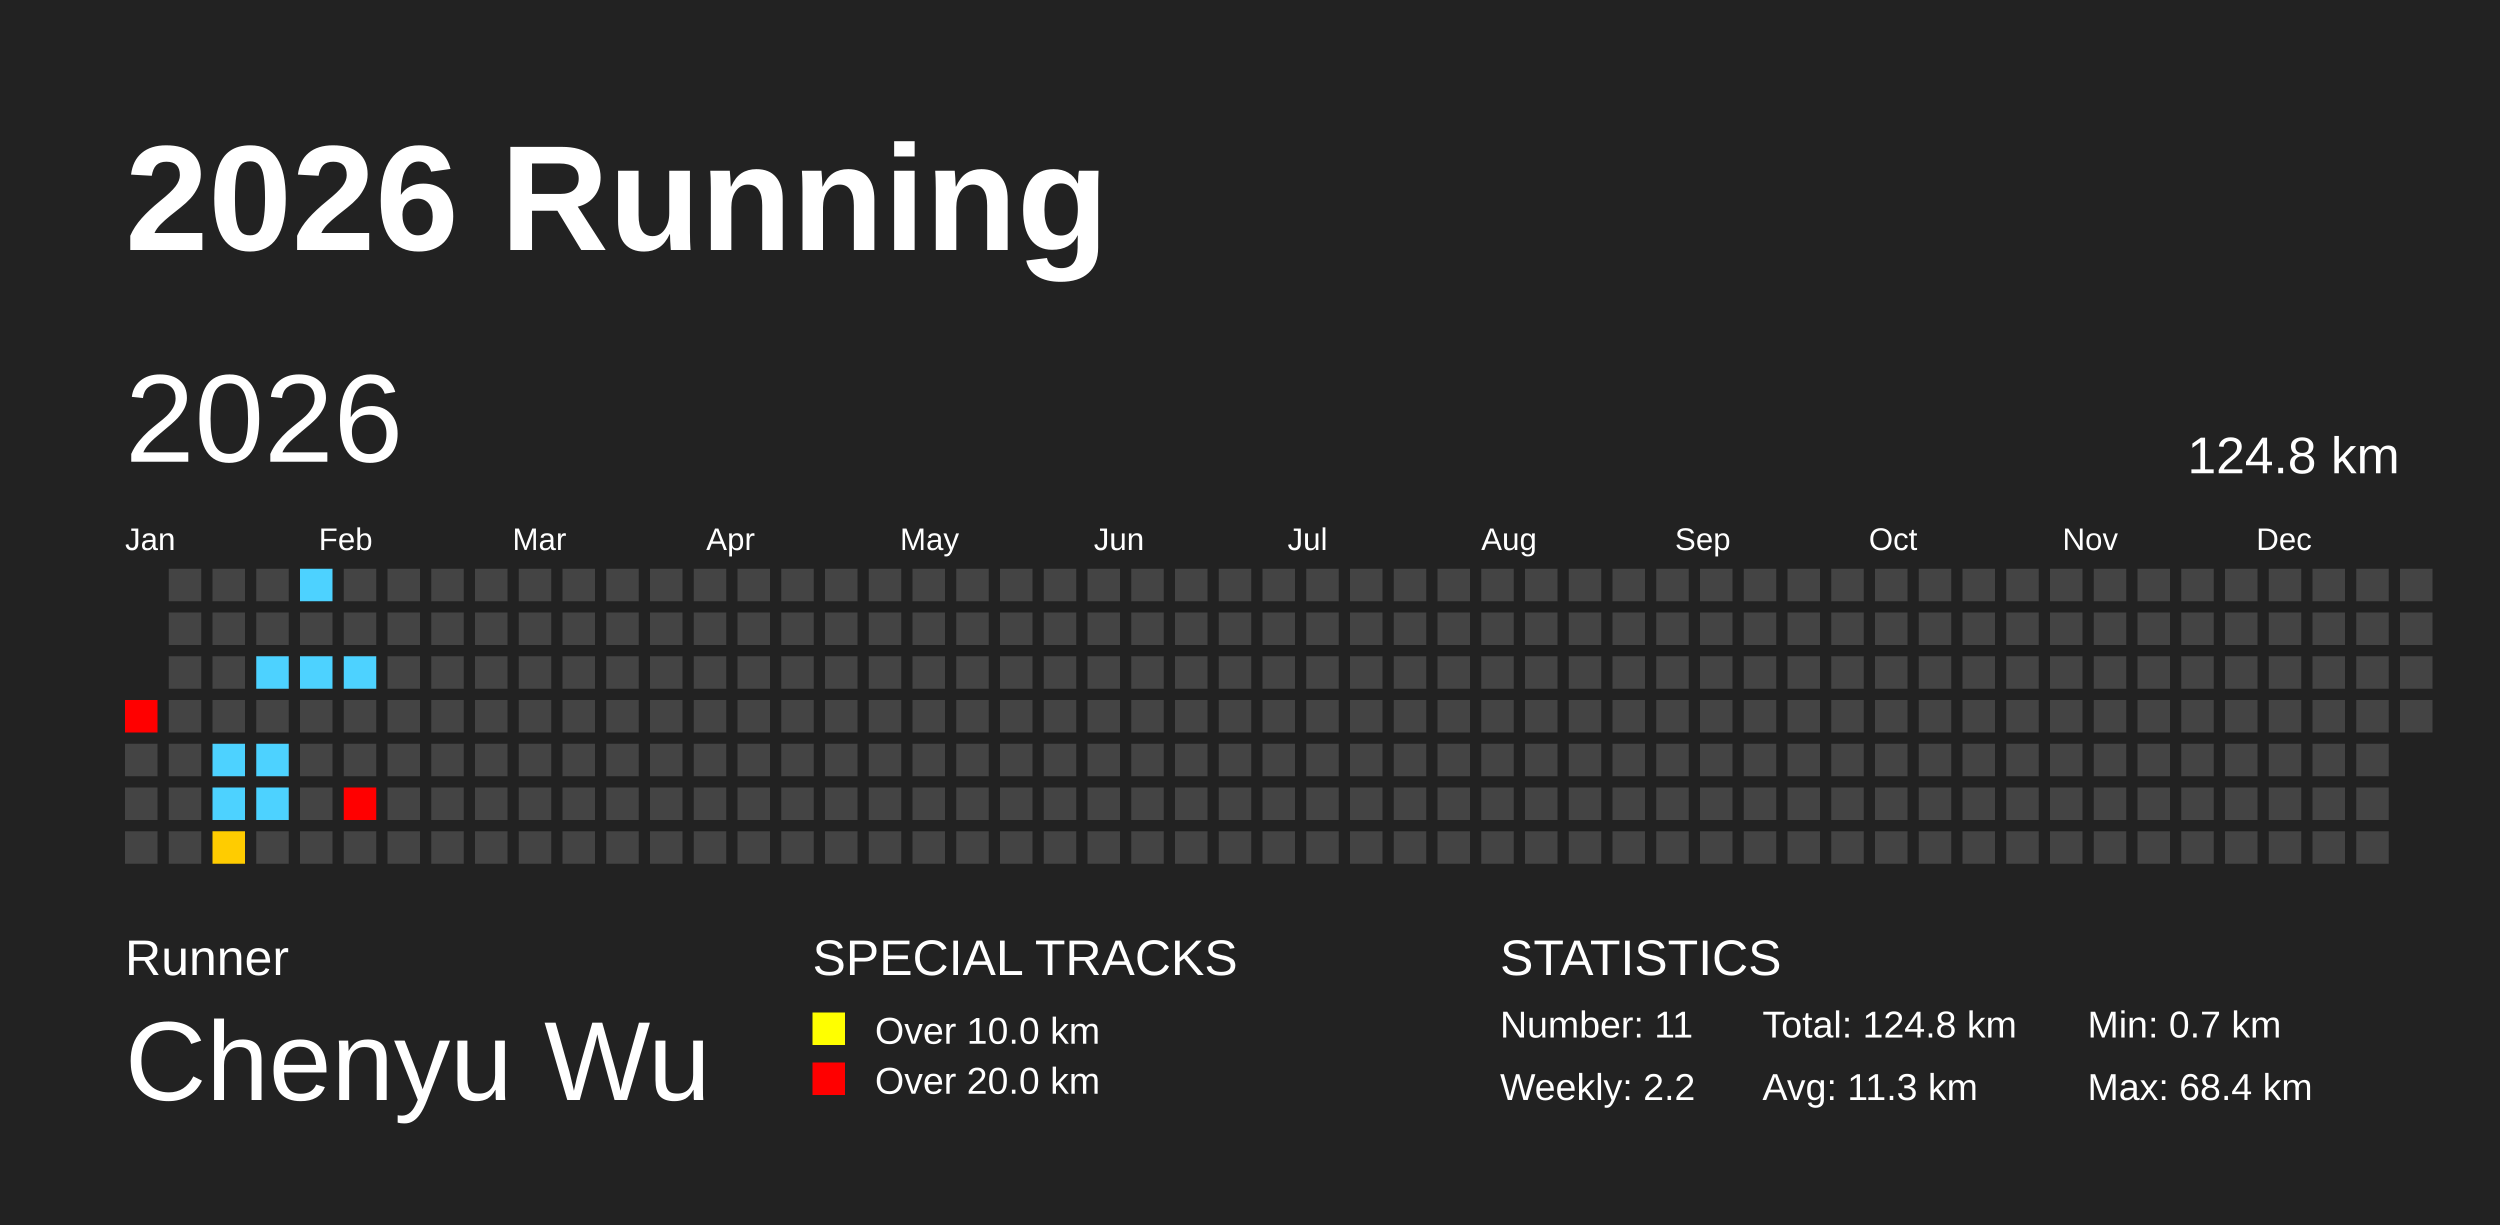
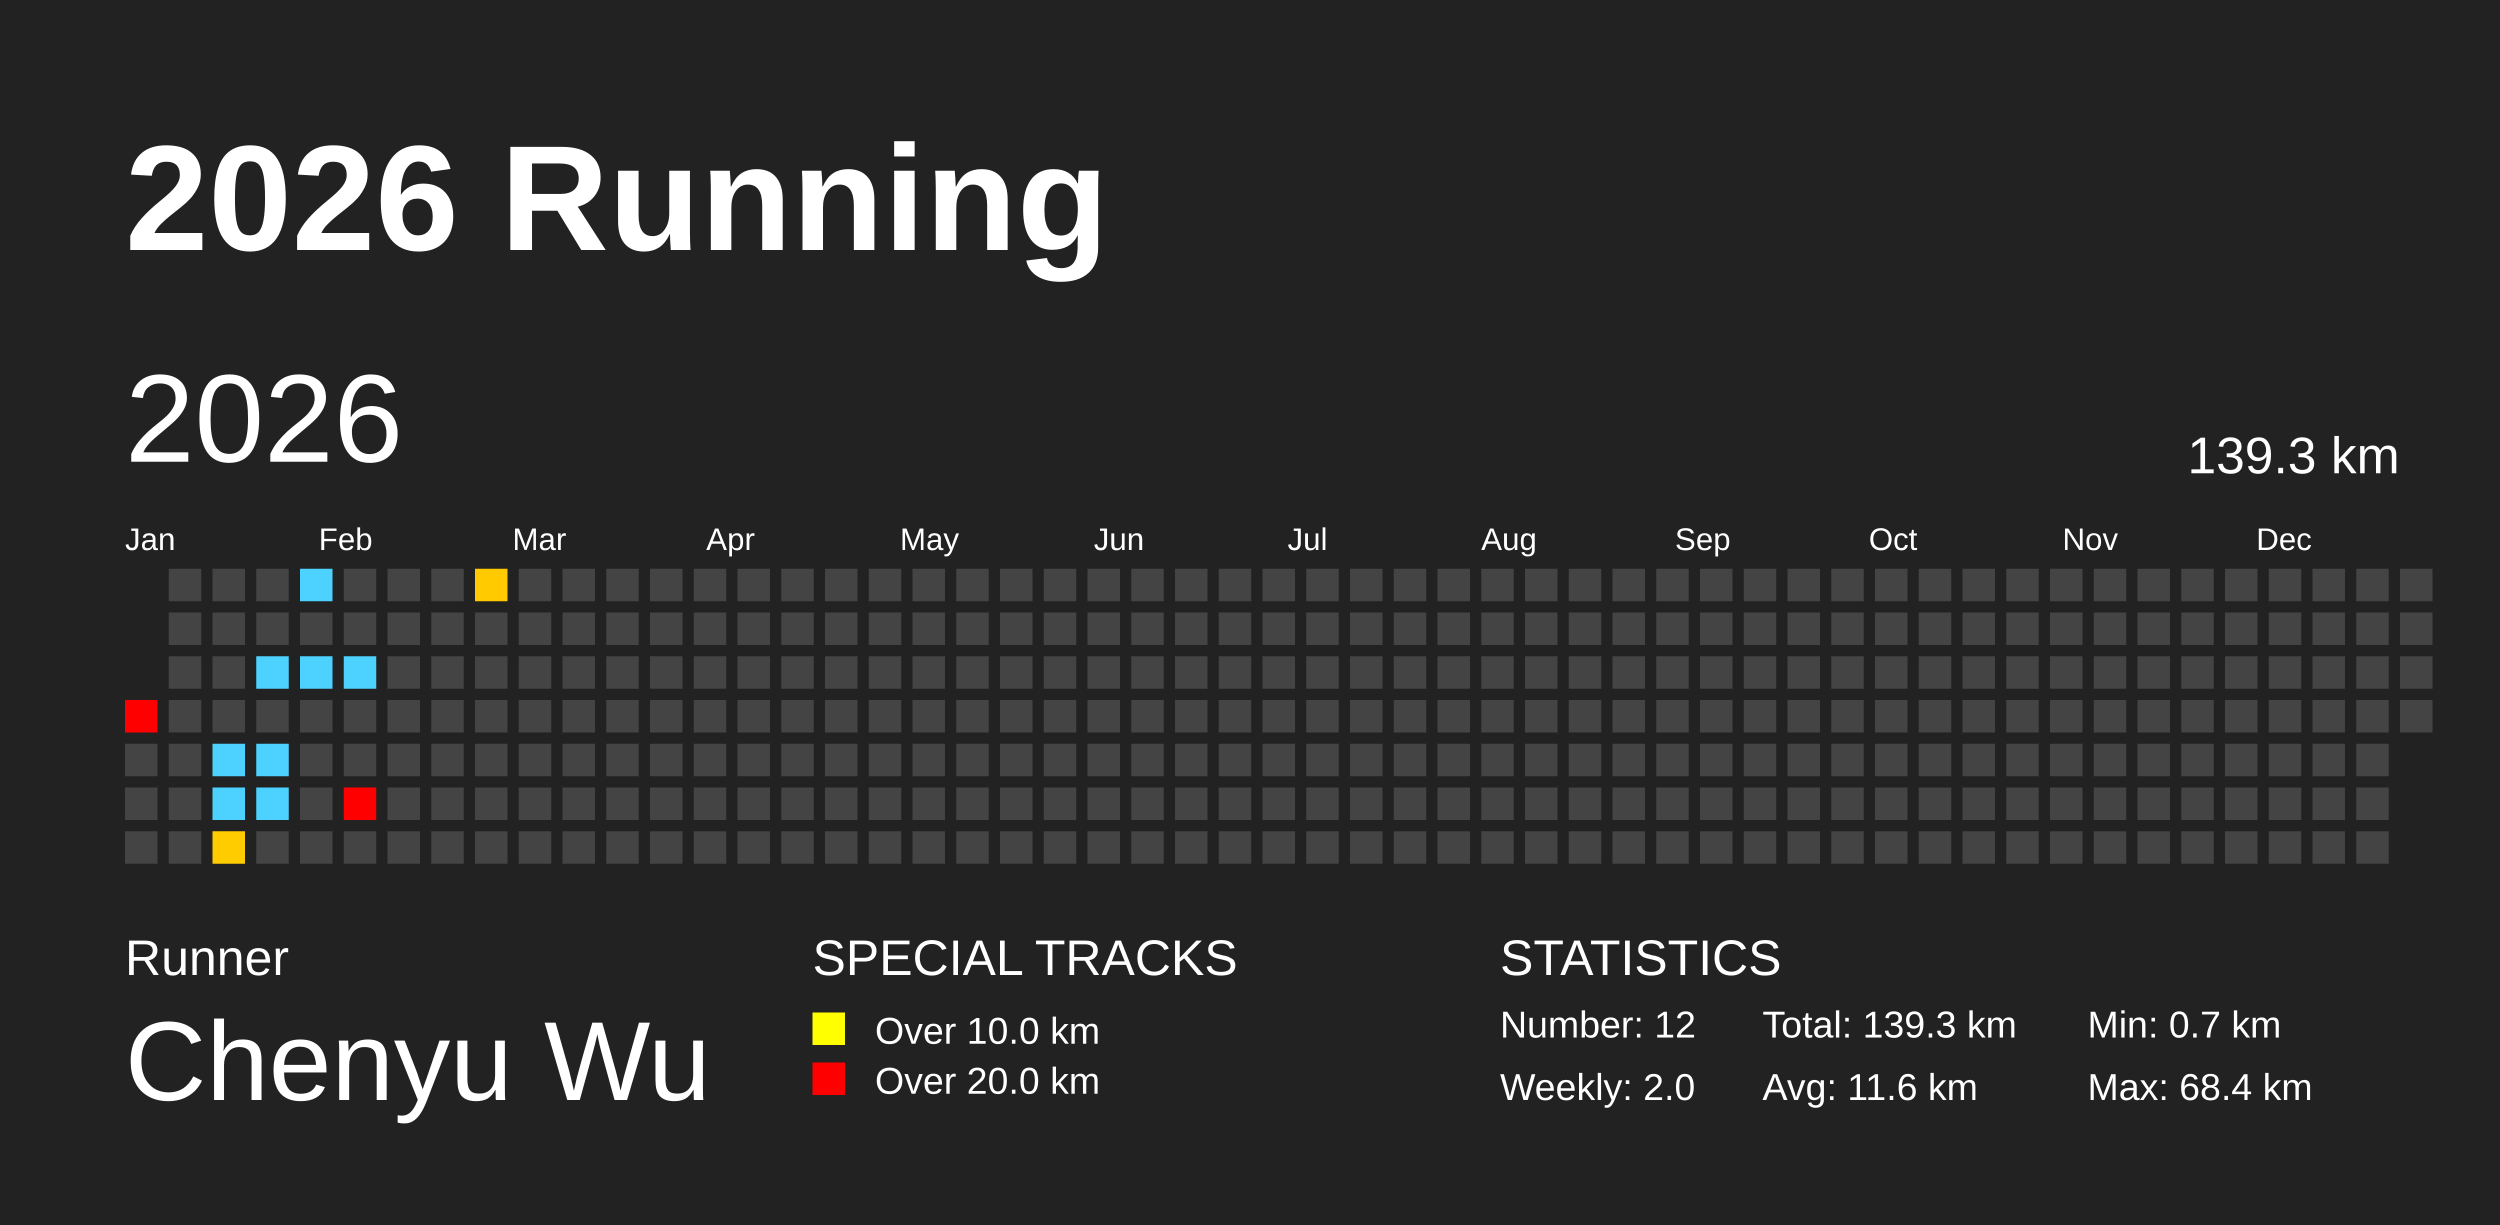
<svg xmlns="http://www.w3.org/2000/svg" baseProfile="full" height="98mm" version="1.1" viewBox="0,0,200,98" width="200mm">
  <defs />
  <rect fill="#222222" height="98" width="200" x="0" y="0" />
  <text fill="#FFFFFF" style="font-size:12px; font-family:Arial; font-weight:bold;" x="10" y="20">2026 Running</text>
  <text fill="#FFFFFF" style="font-size:4px; font-family:Arial" x="10" y="78">Runner</text>
  <text fill="#FFFFFF" style="font-size:9px; font-family:Arial" x="10" y="88">Chenyu Wu</text>
  <text fill="#FFFFFF" style="font-size:4px; font-family:Arial" x="65" y="78">SPECIAL TRACKS</text>
  <rect fill="yellow" height="2.6" width="2.6" x="65" y="81" />
  <text fill="#FFFFFF" style="font-size:3px; font-family:Arial" x="70" y="83.5">Over 10.0 km</text>
  <rect fill="red" height="2.6" width="2.6" x="65" y="85" />
  <text fill="#FFFFFF" style="font-size:3px; font-family:Arial" x="70" y="87.5">Over 20.0 km</text>
  <text fill="#FFFFFF" style="font-size:4px; font-family:Arial" x="120" y="78">STATISTICS</text>
-   <text fill="#FFFFFF" style="font-size:3px; font-family:Arial" x="120" y="83">Number: 11</text>
-   <text fill="#FFFFFF" style="font-size:3px; font-family:Arial" x="120" y="88">Weekly: 2.2</text>
-   <text fill="#FFFFFF" style="font-size:3px; font-family:Arial" x="141" y="83">Total: 124.8 km</text>
-   <text fill="#FFFFFF" style="font-size:3px; font-family:Arial" x="141" y="88">Avg: 11.3 km</text>
+   <text fill="#FFFFFF" style="font-size:3px; font-family:Arial" x="120" y="83">Number: 12</text>
+   <text fill="#FFFFFF" style="font-size:3px; font-family:Arial" x="120" y="88">Weekly: 2.0</text>
+   <text fill="#FFFFFF" style="font-size:3px; font-family:Arial" x="141" y="83">Total: 139.3 km</text>
+   <text fill="#FFFFFF" style="font-size:3px; font-family:Arial" x="141" y="88">Avg: 11.6 km</text>
  <text fill="#FFFFFF" style="font-size:3px; font-family:Arial" x="167" y="83">Min: 0.7 km</text>
  <text fill="#FFFFFF" style="font-size:3px; font-family:Arial" x="167" y="88">Max: 68.4 km</text>
  <text dominant-baseline="hanging" fill="#FFFFFF" style="font-size:10.0px; font-family:Arial;" x="10" y="30">2026</text>
-   <text dominant-baseline="hanging" fill="#FFFFFF" style="font-size:4.125px; font-family:Arial;" x="175" y="35">124.8 km</text>
+   <text dominant-baseline="hanging" fill="#FFFFFF" style="font-size:4.125px; font-family:Arial;" x="175" y="35">139.3 km</text>
  <text fill="#FFFFFF" style="font-size:2.5px; font-family:Arial" x="10.0" y="44">Jan</text>
  <text fill="#FFFFFF" style="font-size:2.5px; font-family:Arial" x="25.5" y="44">Feb</text>
  <text fill="#FFFFFF" style="font-size:2.5px; font-family:Arial" x="41.0" y="44">Mar</text>
  <text fill="#FFFFFF" style="font-size:2.5px; font-family:Arial" x="56.5" y="44">Apr</text>
  <text fill="#FFFFFF" style="font-size:2.5px; font-family:Arial" x="72.0" y="44">May</text>
  <text fill="#FFFFFF" style="font-size:2.5px; font-family:Arial" x="87.5" y="44">Jun</text>
  <text fill="#FFFFFF" style="font-size:2.5px; font-family:Arial" x="103.0" y="44">Jul</text>
  <text fill="#FFFFFF" style="font-size:2.5px; font-family:Arial" x="118.5" y="44">Aug</text>
  <text fill="#FFFFFF" style="font-size:2.5px; font-family:Arial" x="134.0" y="44">Sep</text>
  <text fill="#FFFFFF" style="font-size:2.5px; font-family:Arial" x="149.5" y="44">Oct</text>
  <text fill="#FFFFFF" style="font-size:2.5px; font-family:Arial" x="165.0" y="44">Nov</text>
  <text fill="#FFFFFF" style="font-size:2.5px; font-family:Arial" x="180.5" y="44">Dec</text>
  <rect fill="red" height="2.6" width="2.6" x="10.0" y="56.0" />
  <rect fill="#444444" height="2.6" width="2.6" x="10.0" y="59.5" />
  <rect fill="#444444" height="2.6" width="2.6" x="10.0" y="63.0" />
  <rect fill="#444444" height="2.6" width="2.6" x="10.0" y="66.5" />
  <rect fill="#444444" height="2.6" width="2.6" x="13.5" y="45.5" />
  <rect fill="#444444" height="2.6" width="2.6" x="13.5" y="49.0" />
  <rect fill="#444444" height="2.6" width="2.6" x="13.5" y="52.5" />
  <rect fill="#444444" height="2.6" width="2.6" x="13.5" y="56.0" />
  <rect fill="#444444" height="2.6" width="2.6" x="13.5" y="59.5" />
  <rect fill="#444444" height="2.6" width="2.6" x="13.5" y="63.0" />
  <rect fill="#444444" height="2.6" width="2.6" x="13.5" y="66.5" />
  <rect fill="#444444" height="2.6" width="2.6" x="17.0" y="45.5" />
  <rect fill="#444444" height="2.6" width="2.6" x="17.0" y="49.0" />
  <rect fill="#444444" height="2.6" width="2.6" x="17.0" y="52.5" />
  <rect fill="#444444" height="2.6" width="2.6" x="17.0" y="56.0" />
  <rect fill="#4dd2ff" height="2.6" width="2.6" x="17.0" y="59.5" />
  <rect fill="#4dd2ff" height="2.6" width="2.6" x="17.0" y="63.0" />
  <rect fill="#ffcc00" height="2.6" width="2.6" x="17.0" y="66.5" />
  <rect fill="#444444" height="2.6" width="2.6" x="20.5" y="45.5" />
  <rect fill="#444444" height="2.6" width="2.6" x="20.5" y="49.0" />
  <rect fill="#4dd2ff" height="2.6" width="2.6" x="20.5" y="52.5" />
  <rect fill="#444444" height="2.6" width="2.6" x="20.5" y="56.0" />
  <rect fill="#4dd2ff" height="2.6" width="2.6" x="20.5" y="59.5" />
  <rect fill="#4dd2ff" height="2.6" width="2.6" x="20.5" y="63.0" />
  <rect fill="#444444" height="2.6" width="2.6" x="20.5" y="66.5" />
  <rect fill="#4dd2ff" height="2.6" width="2.6" x="24.0" y="45.5" />
  <rect fill="#444444" height="2.6" width="2.6" x="24.0" y="49.0" />
  <rect fill="#4dd2ff" height="2.6" width="2.6" x="24.0" y="52.5" />
  <rect fill="#444444" height="2.6" width="2.6" x="24.0" y="56.0" />
  <rect fill="#444444" height="2.6" width="2.6" x="24.0" y="59.5" />
  <rect fill="#444444" height="2.6" width="2.6" x="24.0" y="63.0" />
  <rect fill="#444444" height="2.6" width="2.6" x="24.0" y="66.5" />
  <rect fill="#444444" height="2.6" width="2.6" x="27.5" y="45.5" />
  <rect fill="#444444" height="2.6" width="2.6" x="27.5" y="49.0" />
  <rect fill="#4dd2ff" height="2.6" width="2.6" x="27.5" y="52.5" />
  <rect fill="#444444" height="2.6" width="2.6" x="27.5" y="56.0" />
  <rect fill="#444444" height="2.6" width="2.6" x="27.5" y="59.5" />
  <rect fill="red" height="2.6" width="2.6" x="27.5" y="63.0" />
  <rect fill="#444444" height="2.6" width="2.6" x="27.5" y="66.5" />
  <rect fill="#444444" height="2.6" width="2.6" x="31.0" y="45.5" />
  <rect fill="#444444" height="2.6" width="2.6" x="31.0" y="49.0" />
  <rect fill="#444444" height="2.6" width="2.6" x="31.0" y="52.5" />
  <rect fill="#444444" height="2.6" width="2.6" x="31.0" y="56.0" />
  <rect fill="#444444" height="2.6" width="2.6" x="31.0" y="59.5" />
  <rect fill="#444444" height="2.6" width="2.6" x="31.0" y="63.0" />
  <rect fill="#444444" height="2.6" width="2.6" x="31.0" y="66.5" />
  <rect fill="#444444" height="2.6" width="2.6" x="34.5" y="45.5" />
  <rect fill="#444444" height="2.6" width="2.6" x="34.5" y="49.0" />
  <rect fill="#444444" height="2.6" width="2.6" x="34.5" y="52.5" />
  <rect fill="#444444" height="2.6" width="2.6" x="34.5" y="56.0" />
  <rect fill="#444444" height="2.6" width="2.6" x="34.5" y="59.5" />
  <rect fill="#444444" height="2.6" width="2.6" x="34.5" y="63.0" />
  <rect fill="#444444" height="2.6" width="2.6" x="34.5" y="66.5" />
-   <rect fill="#444444" height="2.6" width="2.6" x="38.0" y="45.5" />
+   <rect fill="#ffcb00" height="2.6" width="2.6" x="38.0" y="45.5" />
  <rect fill="#444444" height="2.6" width="2.6" x="38.0" y="49.0" />
  <rect fill="#444444" height="2.6" width="2.6" x="38.0" y="52.5" />
  <rect fill="#444444" height="2.6" width="2.6" x="38.0" y="56.0" />
  <rect fill="#444444" height="2.6" width="2.6" x="38.0" y="59.5" />
  <rect fill="#444444" height="2.6" width="2.6" x="38.0" y="63.0" />
  <rect fill="#444444" height="2.6" width="2.6" x="38.0" y="66.5" />
  <rect fill="#444444" height="2.6" width="2.6" x="41.5" y="45.5" />
  <rect fill="#444444" height="2.6" width="2.6" x="41.5" y="49.0" />
  <rect fill="#444444" height="2.6" width="2.6" x="41.5" y="52.5" />
  <rect fill="#444444" height="2.6" width="2.6" x="41.5" y="56.0" />
  <rect fill="#444444" height="2.6" width="2.6" x="41.5" y="59.5" />
  <rect fill="#444444" height="2.6" width="2.6" x="41.5" y="63.0" />
  <rect fill="#444444" height="2.6" width="2.6" x="41.5" y="66.5" />
  <rect fill="#444444" height="2.6" width="2.6" x="45.0" y="45.5" />
  <rect fill="#444444" height="2.6" width="2.6" x="45.0" y="49.0" />
  <rect fill="#444444" height="2.6" width="2.6" x="45.0" y="52.5" />
  <rect fill="#444444" height="2.6" width="2.6" x="45.0" y="56.0" />
  <rect fill="#444444" height="2.6" width="2.6" x="45.0" y="59.5" />
  <rect fill="#444444" height="2.6" width="2.6" x="45.0" y="63.0" />
  <rect fill="#444444" height="2.6" width="2.6" x="45.0" y="66.5" />
  <rect fill="#444444" height="2.6" width="2.6" x="48.5" y="45.5" />
  <rect fill="#444444" height="2.6" width="2.6" x="48.5" y="49.0" />
  <rect fill="#444444" height="2.6" width="2.6" x="48.5" y="52.5" />
  <rect fill="#444444" height="2.6" width="2.6" x="48.5" y="56.0" />
  <rect fill="#444444" height="2.6" width="2.6" x="48.5" y="59.5" />
  <rect fill="#444444" height="2.6" width="2.6" x="48.5" y="63.0" />
  <rect fill="#444444" height="2.6" width="2.6" x="48.5" y="66.5" />
  <rect fill="#444444" height="2.6" width="2.6" x="52.0" y="45.5" />
  <rect fill="#444444" height="2.6" width="2.6" x="52.0" y="49.0" />
  <rect fill="#444444" height="2.6" width="2.6" x="52.0" y="52.5" />
  <rect fill="#444444" height="2.6" width="2.6" x="52.0" y="56.0" />
  <rect fill="#444444" height="2.6" width="2.6" x="52.0" y="59.5" />
  <rect fill="#444444" height="2.6" width="2.6" x="52.0" y="63.0" />
  <rect fill="#444444" height="2.6" width="2.6" x="52.0" y="66.5" />
  <rect fill="#444444" height="2.6" width="2.6" x="55.5" y="45.5" />
  <rect fill="#444444" height="2.6" width="2.6" x="55.5" y="49.0" />
  <rect fill="#444444" height="2.6" width="2.6" x="55.5" y="52.5" />
  <rect fill="#444444" height="2.6" width="2.6" x="55.5" y="56.0" />
  <rect fill="#444444" height="2.6" width="2.6" x="55.5" y="59.5" />
  <rect fill="#444444" height="2.6" width="2.6" x="55.5" y="63.0" />
  <rect fill="#444444" height="2.6" width="2.6" x="55.5" y="66.5" />
  <rect fill="#444444" height="2.6" width="2.6" x="59.0" y="45.5" />
  <rect fill="#444444" height="2.6" width="2.6" x="59.0" y="49.0" />
  <rect fill="#444444" height="2.6" width="2.6" x="59.0" y="52.5" />
  <rect fill="#444444" height="2.6" width="2.6" x="59.0" y="56.0" />
  <rect fill="#444444" height="2.6" width="2.6" x="59.0" y="59.5" />
  <rect fill="#444444" height="2.6" width="2.6" x="59.0" y="63.0" />
  <rect fill="#444444" height="2.6" width="2.6" x="59.0" y="66.5" />
  <rect fill="#444444" height="2.6" width="2.6" x="62.5" y="45.5" />
  <rect fill="#444444" height="2.6" width="2.6" x="62.5" y="49.0" />
  <rect fill="#444444" height="2.6" width="2.6" x="62.5" y="52.5" />
  <rect fill="#444444" height="2.6" width="2.6" x="62.5" y="56.0" />
  <rect fill="#444444" height="2.6" width="2.6" x="62.5" y="59.5" />
  <rect fill="#444444" height="2.6" width="2.6" x="62.5" y="63.0" />
  <rect fill="#444444" height="2.6" width="2.6" x="62.5" y="66.5" />
  <rect fill="#444444" height="2.6" width="2.6" x="66.0" y="45.5" />
  <rect fill="#444444" height="2.6" width="2.6" x="66.0" y="49.0" />
  <rect fill="#444444" height="2.6" width="2.6" x="66.0" y="52.5" />
  <rect fill="#444444" height="2.6" width="2.6" x="66.0" y="56.0" />
  <rect fill="#444444" height="2.6" width="2.6" x="66.0" y="59.5" />
  <rect fill="#444444" height="2.6" width="2.6" x="66.0" y="63.0" />
  <rect fill="#444444" height="2.6" width="2.6" x="66.0" y="66.5" />
  <rect fill="#444444" height="2.6" width="2.6" x="69.5" y="45.5" />
  <rect fill="#444444" height="2.6" width="2.6" x="69.5" y="49.0" />
  <rect fill="#444444" height="2.6" width="2.6" x="69.5" y="52.5" />
  <rect fill="#444444" height="2.6" width="2.6" x="69.5" y="56.0" />
  <rect fill="#444444" height="2.6" width="2.6" x="69.5" y="59.5" />
  <rect fill="#444444" height="2.6" width="2.6" x="69.5" y="63.0" />
  <rect fill="#444444" height="2.6" width="2.6" x="69.5" y="66.5" />
  <rect fill="#444444" height="2.6" width="2.6" x="73.0" y="45.5" />
  <rect fill="#444444" height="2.6" width="2.6" x="73.0" y="49.0" />
  <rect fill="#444444" height="2.6" width="2.6" x="73.0" y="52.5" />
  <rect fill="#444444" height="2.6" width="2.6" x="73.0" y="56.0" />
  <rect fill="#444444" height="2.6" width="2.6" x="73.0" y="59.5" />
  <rect fill="#444444" height="2.6" width="2.6" x="73.0" y="63.0" />
  <rect fill="#444444" height="2.6" width="2.6" x="73.0" y="66.5" />
  <rect fill="#444444" height="2.6" width="2.6" x="76.5" y="45.5" />
  <rect fill="#444444" height="2.6" width="2.6" x="76.5" y="49.0" />
  <rect fill="#444444" height="2.6" width="2.6" x="76.5" y="52.5" />
  <rect fill="#444444" height="2.6" width="2.6" x="76.5" y="56.0" />
  <rect fill="#444444" height="2.6" width="2.6" x="76.5" y="59.5" />
  <rect fill="#444444" height="2.6" width="2.6" x="76.5" y="63.0" />
  <rect fill="#444444" height="2.6" width="2.6" x="76.5" y="66.5" />
  <rect fill="#444444" height="2.6" width="2.6" x="80.0" y="45.5" />
  <rect fill="#444444" height="2.6" width="2.6" x="80.0" y="49.0" />
  <rect fill="#444444" height="2.6" width="2.6" x="80.0" y="52.5" />
  <rect fill="#444444" height="2.6" width="2.6" x="80.0" y="56.0" />
  <rect fill="#444444" height="2.6" width="2.6" x="80.0" y="59.5" />
  <rect fill="#444444" height="2.6" width="2.6" x="80.0" y="63.0" />
  <rect fill="#444444" height="2.6" width="2.6" x="80.0" y="66.5" />
  <rect fill="#444444" height="2.6" width="2.6" x="83.5" y="45.5" />
  <rect fill="#444444" height="2.6" width="2.6" x="83.5" y="49.0" />
  <rect fill="#444444" height="2.6" width="2.6" x="83.5" y="52.5" />
  <rect fill="#444444" height="2.6" width="2.6" x="83.5" y="56.0" />
  <rect fill="#444444" height="2.6" width="2.6" x="83.5" y="59.5" />
  <rect fill="#444444" height="2.6" width="2.6" x="83.5" y="63.0" />
  <rect fill="#444444" height="2.6" width="2.6" x="83.5" y="66.5" />
  <rect fill="#444444" height="2.6" width="2.6" x="87.0" y="45.5" />
  <rect fill="#444444" height="2.6" width="2.6" x="87.0" y="49.0" />
  <rect fill="#444444" height="2.6" width="2.6" x="87.0" y="52.5" />
  <rect fill="#444444" height="2.6" width="2.6" x="87.0" y="56.0" />
  <rect fill="#444444" height="2.6" width="2.6" x="87.0" y="59.5" />
  <rect fill="#444444" height="2.6" width="2.6" x="87.0" y="63.0" />
  <rect fill="#444444" height="2.6" width="2.6" x="87.0" y="66.5" />
  <rect fill="#444444" height="2.6" width="2.6" x="90.5" y="45.5" />
  <rect fill="#444444" height="2.6" width="2.6" x="90.5" y="49.0" />
  <rect fill="#444444" height="2.6" width="2.6" x="90.5" y="52.5" />
  <rect fill="#444444" height="2.6" width="2.6" x="90.5" y="56.0" />
  <rect fill="#444444" height="2.6" width="2.6" x="90.5" y="59.5" />
  <rect fill="#444444" height="2.6" width="2.6" x="90.5" y="63.0" />
  <rect fill="#444444" height="2.6" width="2.6" x="90.5" y="66.5" />
  <rect fill="#444444" height="2.6" width="2.6" x="94.0" y="45.5" />
  <rect fill="#444444" height="2.6" width="2.6" x="94.0" y="49.0" />
  <rect fill="#444444" height="2.6" width="2.6" x="94.0" y="52.5" />
  <rect fill="#444444" height="2.6" width="2.6" x="94.0" y="56.0" />
  <rect fill="#444444" height="2.6" width="2.6" x="94.0" y="59.5" />
  <rect fill="#444444" height="2.6" width="2.6" x="94.0" y="63.0" />
  <rect fill="#444444" height="2.6" width="2.6" x="94.0" y="66.5" />
  <rect fill="#444444" height="2.6" width="2.6" x="97.5" y="45.5" />
  <rect fill="#444444" height="2.6" width="2.6" x="97.5" y="49.0" />
  <rect fill="#444444" height="2.6" width="2.6" x="97.5" y="52.5" />
  <rect fill="#444444" height="2.6" width="2.6" x="97.5" y="56.0" />
  <rect fill="#444444" height="2.6" width="2.6" x="97.5" y="59.5" />
  <rect fill="#444444" height="2.6" width="2.6" x="97.5" y="63.0" />
  <rect fill="#444444" height="2.6" width="2.6" x="97.5" y="66.5" />
  <rect fill="#444444" height="2.6" width="2.6" x="101.0" y="45.5" />
  <rect fill="#444444" height="2.6" width="2.6" x="101.0" y="49.0" />
  <rect fill="#444444" height="2.6" width="2.6" x="101.0" y="52.5" />
  <rect fill="#444444" height="2.6" width="2.6" x="101.0" y="56.0" />
  <rect fill="#444444" height="2.6" width="2.6" x="101.0" y="59.5" />
  <rect fill="#444444" height="2.6" width="2.6" x="101.0" y="63.0" />
  <rect fill="#444444" height="2.6" width="2.6" x="101.0" y="66.5" />
  <rect fill="#444444" height="2.6" width="2.6" x="104.5" y="45.5" />
  <rect fill="#444444" height="2.6" width="2.6" x="104.5" y="49.0" />
  <rect fill="#444444" height="2.6" width="2.6" x="104.5" y="52.5" />
  <rect fill="#444444" height="2.6" width="2.6" x="104.5" y="56.0" />
  <rect fill="#444444" height="2.6" width="2.6" x="104.5" y="59.5" />
  <rect fill="#444444" height="2.6" width="2.6" x="104.5" y="63.0" />
  <rect fill="#444444" height="2.6" width="2.6" x="104.5" y="66.5" />
  <rect fill="#444444" height="2.6" width="2.6" x="108.0" y="45.5" />
  <rect fill="#444444" height="2.6" width="2.6" x="108.0" y="49.0" />
  <rect fill="#444444" height="2.6" width="2.6" x="108.0" y="52.5" />
  <rect fill="#444444" height="2.6" width="2.6" x="108.0" y="56.0" />
  <rect fill="#444444" height="2.6" width="2.6" x="108.0" y="59.5" />
  <rect fill="#444444" height="2.6" width="2.6" x="108.0" y="63.0" />
  <rect fill="#444444" height="2.6" width="2.6" x="108.0" y="66.5" />
  <rect fill="#444444" height="2.6" width="2.6" x="111.5" y="45.5" />
  <rect fill="#444444" height="2.6" width="2.6" x="111.5" y="49.0" />
  <rect fill="#444444" height="2.6" width="2.6" x="111.5" y="52.5" />
  <rect fill="#444444" height="2.6" width="2.6" x="111.5" y="56.0" />
  <rect fill="#444444" height="2.6" width="2.6" x="111.5" y="59.5" />
  <rect fill="#444444" height="2.6" width="2.6" x="111.5" y="63.0" />
  <rect fill="#444444" height="2.6" width="2.6" x="111.5" y="66.5" />
  <rect fill="#444444" height="2.6" width="2.6" x="115.0" y="45.5" />
  <rect fill="#444444" height="2.6" width="2.6" x="115.0" y="49.0" />
  <rect fill="#444444" height="2.6" width="2.6" x="115.0" y="52.5" />
  <rect fill="#444444" height="2.6" width="2.6" x="115.0" y="56.0" />
  <rect fill="#444444" height="2.6" width="2.6" x="115.0" y="59.5" />
  <rect fill="#444444" height="2.6" width="2.6" x="115.0" y="63.0" />
  <rect fill="#444444" height="2.6" width="2.6" x="115.0" y="66.5" />
  <rect fill="#444444" height="2.6" width="2.6" x="118.5" y="45.5" />
  <rect fill="#444444" height="2.6" width="2.6" x="118.5" y="49.0" />
  <rect fill="#444444" height="2.6" width="2.6" x="118.5" y="52.5" />
  <rect fill="#444444" height="2.6" width="2.6" x="118.5" y="56.0" />
  <rect fill="#444444" height="2.6" width="2.6" x="118.5" y="59.5" />
  <rect fill="#444444" height="2.6" width="2.6" x="118.5" y="63.0" />
  <rect fill="#444444" height="2.6" width="2.6" x="118.5" y="66.5" />
  <rect fill="#444444" height="2.6" width="2.6" x="122.0" y="45.5" />
  <rect fill="#444444" height="2.6" width="2.6" x="122.0" y="49.0" />
  <rect fill="#444444" height="2.6" width="2.6" x="122.0" y="52.5" />
  <rect fill="#444444" height="2.6" width="2.6" x="122.0" y="56.0" />
  <rect fill="#444444" height="2.6" width="2.6" x="122.0" y="59.5" />
  <rect fill="#444444" height="2.6" width="2.6" x="122.0" y="63.0" />
  <rect fill="#444444" height="2.6" width="2.6" x="122.0" y="66.5" />
  <rect fill="#444444" height="2.6" width="2.6" x="125.5" y="45.5" />
  <rect fill="#444444" height="2.6" width="2.6" x="125.5" y="49.0" />
  <rect fill="#444444" height="2.6" width="2.6" x="125.5" y="52.5" />
  <rect fill="#444444" height="2.6" width="2.6" x="125.5" y="56.0" />
  <rect fill="#444444" height="2.6" width="2.6" x="125.5" y="59.5" />
  <rect fill="#444444" height="2.6" width="2.6" x="125.5" y="63.0" />
  <rect fill="#444444" height="2.6" width="2.6" x="125.5" y="66.5" />
  <rect fill="#444444" height="2.6" width="2.6" x="129.0" y="45.5" />
  <rect fill="#444444" height="2.6" width="2.6" x="129.0" y="49.0" />
  <rect fill="#444444" height="2.6" width="2.6" x="129.0" y="52.5" />
  <rect fill="#444444" height="2.6" width="2.6" x="129.0" y="56.0" />
  <rect fill="#444444" height="2.6" width="2.6" x="129.0" y="59.5" />
  <rect fill="#444444" height="2.6" width="2.6" x="129.0" y="63.0" />
  <rect fill="#444444" height="2.6" width="2.6" x="129.0" y="66.5" />
  <rect fill="#444444" height="2.6" width="2.6" x="132.5" y="45.5" />
  <rect fill="#444444" height="2.6" width="2.6" x="132.5" y="49.0" />
  <rect fill="#444444" height="2.6" width="2.6" x="132.5" y="52.5" />
  <rect fill="#444444" height="2.6" width="2.6" x="132.5" y="56.0" />
  <rect fill="#444444" height="2.6" width="2.6" x="132.5" y="59.5" />
  <rect fill="#444444" height="2.6" width="2.6" x="132.5" y="63.0" />
  <rect fill="#444444" height="2.6" width="2.6" x="132.5" y="66.5" />
  <rect fill="#444444" height="2.6" width="2.6" x="136.0" y="45.5" />
  <rect fill="#444444" height="2.6" width="2.6" x="136.0" y="49.0" />
  <rect fill="#444444" height="2.6" width="2.6" x="136.0" y="52.5" />
  <rect fill="#444444" height="2.6" width="2.6" x="136.0" y="56.0" />
  <rect fill="#444444" height="2.6" width="2.6" x="136.0" y="59.5" />
  <rect fill="#444444" height="2.6" width="2.6" x="136.0" y="63.0" />
  <rect fill="#444444" height="2.6" width="2.6" x="136.0" y="66.5" />
  <rect fill="#444444" height="2.6" width="2.6" x="139.5" y="45.5" />
  <rect fill="#444444" height="2.6" width="2.6" x="139.5" y="49.0" />
  <rect fill="#444444" height="2.6" width="2.6" x="139.5" y="52.5" />
  <rect fill="#444444" height="2.6" width="2.6" x="139.5" y="56.0" />
  <rect fill="#444444" height="2.6" width="2.6" x="139.5" y="59.5" />
  <rect fill="#444444" height="2.6" width="2.6" x="139.5" y="63.0" />
  <rect fill="#444444" height="2.6" width="2.6" x="139.5" y="66.5" />
  <rect fill="#444444" height="2.6" width="2.6" x="143.0" y="45.5" />
  <rect fill="#444444" height="2.6" width="2.6" x="143.0" y="49.0" />
  <rect fill="#444444" height="2.6" width="2.6" x="143.0" y="52.5" />
  <rect fill="#444444" height="2.6" width="2.6" x="143.0" y="56.0" />
  <rect fill="#444444" height="2.6" width="2.6" x="143.0" y="59.5" />
  <rect fill="#444444" height="2.6" width="2.6" x="143.0" y="63.0" />
  <rect fill="#444444" height="2.6" width="2.6" x="143.0" y="66.5" />
  <rect fill="#444444" height="2.6" width="2.6" x="146.5" y="45.5" />
  <rect fill="#444444" height="2.6" width="2.6" x="146.5" y="49.0" />
  <rect fill="#444444" height="2.6" width="2.6" x="146.5" y="52.5" />
  <rect fill="#444444" height="2.6" width="2.6" x="146.5" y="56.0" />
  <rect fill="#444444" height="2.6" width="2.6" x="146.5" y="59.5" />
  <rect fill="#444444" height="2.6" width="2.6" x="146.5" y="63.0" />
  <rect fill="#444444" height="2.6" width="2.6" x="146.5" y="66.5" />
  <rect fill="#444444" height="2.6" width="2.6" x="150.0" y="45.5" />
  <rect fill="#444444" height="2.6" width="2.6" x="150.0" y="49.0" />
  <rect fill="#444444" height="2.6" width="2.6" x="150.0" y="52.5" />
  <rect fill="#444444" height="2.6" width="2.6" x="150.0" y="56.0" />
  <rect fill="#444444" height="2.6" width="2.6" x="150.0" y="59.5" />
  <rect fill="#444444" height="2.6" width="2.6" x="150.0" y="63.0" />
  <rect fill="#444444" height="2.6" width="2.6" x="150.0" y="66.5" />
  <rect fill="#444444" height="2.6" width="2.6" x="153.5" y="45.5" />
  <rect fill="#444444" height="2.6" width="2.6" x="153.5" y="49.0" />
  <rect fill="#444444" height="2.6" width="2.6" x="153.5" y="52.5" />
  <rect fill="#444444" height="2.6" width="2.6" x="153.5" y="56.0" />
  <rect fill="#444444" height="2.6" width="2.6" x="153.5" y="59.5" />
  <rect fill="#444444" height="2.6" width="2.6" x="153.5" y="63.0" />
  <rect fill="#444444" height="2.6" width="2.6" x="153.5" y="66.5" />
  <rect fill="#444444" height="2.6" width="2.6" x="157.0" y="45.5" />
  <rect fill="#444444" height="2.6" width="2.6" x="157.0" y="49.0" />
  <rect fill="#444444" height="2.6" width="2.6" x="157.0" y="52.5" />
  <rect fill="#444444" height="2.6" width="2.6" x="157.0" y="56.0" />
  <rect fill="#444444" height="2.6" width="2.6" x="157.0" y="59.5" />
  <rect fill="#444444" height="2.6" width="2.6" x="157.0" y="63.0" />
  <rect fill="#444444" height="2.6" width="2.6" x="157.0" y="66.5" />
  <rect fill="#444444" height="2.6" width="2.6" x="160.5" y="45.5" />
  <rect fill="#444444" height="2.6" width="2.6" x="160.5" y="49.0" />
  <rect fill="#444444" height="2.6" width="2.6" x="160.5" y="52.5" />
  <rect fill="#444444" height="2.6" width="2.6" x="160.5" y="56.0" />
  <rect fill="#444444" height="2.6" width="2.6" x="160.5" y="59.5" />
  <rect fill="#444444" height="2.6" width="2.6" x="160.5" y="63.0" />
  <rect fill="#444444" height="2.6" width="2.6" x="160.5" y="66.5" />
  <rect fill="#444444" height="2.6" width="2.6" x="164.0" y="45.5" />
  <rect fill="#444444" height="2.6" width="2.6" x="164.0" y="49.0" />
  <rect fill="#444444" height="2.6" width="2.6" x="164.0" y="52.5" />
  <rect fill="#444444" height="2.6" width="2.6" x="164.0" y="56.0" />
  <rect fill="#444444" height="2.6" width="2.6" x="164.0" y="59.5" />
  <rect fill="#444444" height="2.6" width="2.6" x="164.0" y="63.0" />
  <rect fill="#444444" height="2.6" width="2.6" x="164.0" y="66.5" />
  <rect fill="#444444" height="2.6" width="2.6" x="167.5" y="45.5" />
  <rect fill="#444444" height="2.6" width="2.6" x="167.5" y="49.0" />
  <rect fill="#444444" height="2.6" width="2.6" x="167.5" y="52.5" />
  <rect fill="#444444" height="2.6" width="2.6" x="167.5" y="56.0" />
  <rect fill="#444444" height="2.6" width="2.6" x="167.5" y="59.5" />
  <rect fill="#444444" height="2.6" width="2.6" x="167.5" y="63.0" />
  <rect fill="#444444" height="2.6" width="2.6" x="167.5" y="66.5" />
  <rect fill="#444444" height="2.6" width="2.6" x="171.0" y="45.5" />
  <rect fill="#444444" height="2.6" width="2.6" x="171.0" y="49.0" />
  <rect fill="#444444" height="2.6" width="2.6" x="171.0" y="52.5" />
  <rect fill="#444444" height="2.6" width="2.6" x="171.0" y="56.0" />
  <rect fill="#444444" height="2.6" width="2.6" x="171.0" y="59.5" />
  <rect fill="#444444" height="2.6" width="2.6" x="171.0" y="63.0" />
  <rect fill="#444444" height="2.6" width="2.6" x="171.0" y="66.5" />
  <rect fill="#444444" height="2.6" width="2.6" x="174.5" y="45.5" />
  <rect fill="#444444" height="2.6" width="2.6" x="174.5" y="49.0" />
  <rect fill="#444444" height="2.6" width="2.6" x="174.5" y="52.5" />
  <rect fill="#444444" height="2.6" width="2.6" x="174.5" y="56.0" />
  <rect fill="#444444" height="2.6" width="2.6" x="174.5" y="59.5" />
  <rect fill="#444444" height="2.6" width="2.6" x="174.5" y="63.0" />
  <rect fill="#444444" height="2.6" width="2.6" x="174.5" y="66.5" />
  <rect fill="#444444" height="2.6" width="2.6" x="178.0" y="45.5" />
  <rect fill="#444444" height="2.6" width="2.6" x="178.0" y="49.0" />
  <rect fill="#444444" height="2.6" width="2.6" x="178.0" y="52.5" />
  <rect fill="#444444" height="2.6" width="2.6" x="178.0" y="56.0" />
  <rect fill="#444444" height="2.6" width="2.6" x="178.0" y="59.5" />
  <rect fill="#444444" height="2.6" width="2.6" x="178.0" y="63.0" />
  <rect fill="#444444" height="2.6" width="2.6" x="178.0" y="66.5" />
  <rect fill="#444444" height="2.6" width="2.6" x="181.5" y="45.5" />
  <rect fill="#444444" height="2.6" width="2.6" x="181.5" y="49.0" />
  <rect fill="#444444" height="2.6" width="2.6" x="181.5" y="52.5" />
  <rect fill="#444444" height="2.6" width="2.6" x="181.5" y="56.0" />
  <rect fill="#444444" height="2.6" width="2.6" x="181.5" y="59.5" />
  <rect fill="#444444" height="2.6" width="2.6" x="181.5" y="63.0" />
  <rect fill="#444444" height="2.6" width="2.6" x="181.5" y="66.5" />
  <rect fill="#444444" height="2.6" width="2.6" x="185.0" y="45.5" />
  <rect fill="#444444" height="2.6" width="2.6" x="185.0" y="49.0" />
  <rect fill="#444444" height="2.6" width="2.6" x="185.0" y="52.5" />
  <rect fill="#444444" height="2.6" width="2.6" x="185.0" y="56.0" />
  <rect fill="#444444" height="2.6" width="2.6" x="185.0" y="59.5" />
  <rect fill="#444444" height="2.6" width="2.6" x="185.0" y="63.0" />
  <rect fill="#444444" height="2.6" width="2.6" x="185.0" y="66.5" />
  <rect fill="#444444" height="2.6" width="2.6" x="188.5" y="45.5" />
  <rect fill="#444444" height="2.6" width="2.6" x="188.5" y="49.0" />
  <rect fill="#444444" height="2.6" width="2.6" x="188.5" y="52.5" />
  <rect fill="#444444" height="2.6" width="2.6" x="188.5" y="56.0" />
  <rect fill="#444444" height="2.6" width="2.6" x="188.5" y="59.5" />
  <rect fill="#444444" height="2.6" width="2.6" x="188.5" y="63.0" />
  <rect fill="#444444" height="2.6" width="2.6" x="188.5" y="66.5" />
  <rect fill="#444444" height="2.6" width="2.6" x="192.0" y="45.5" />
  <rect fill="#444444" height="2.6" width="2.6" x="192.0" y="49.0" />
  <rect fill="#444444" height="2.6" width="2.6" x="192.0" y="52.5" />
  <rect fill="#444444" height="2.6" width="2.6" x="192.0" y="56.0" />
</svg>
